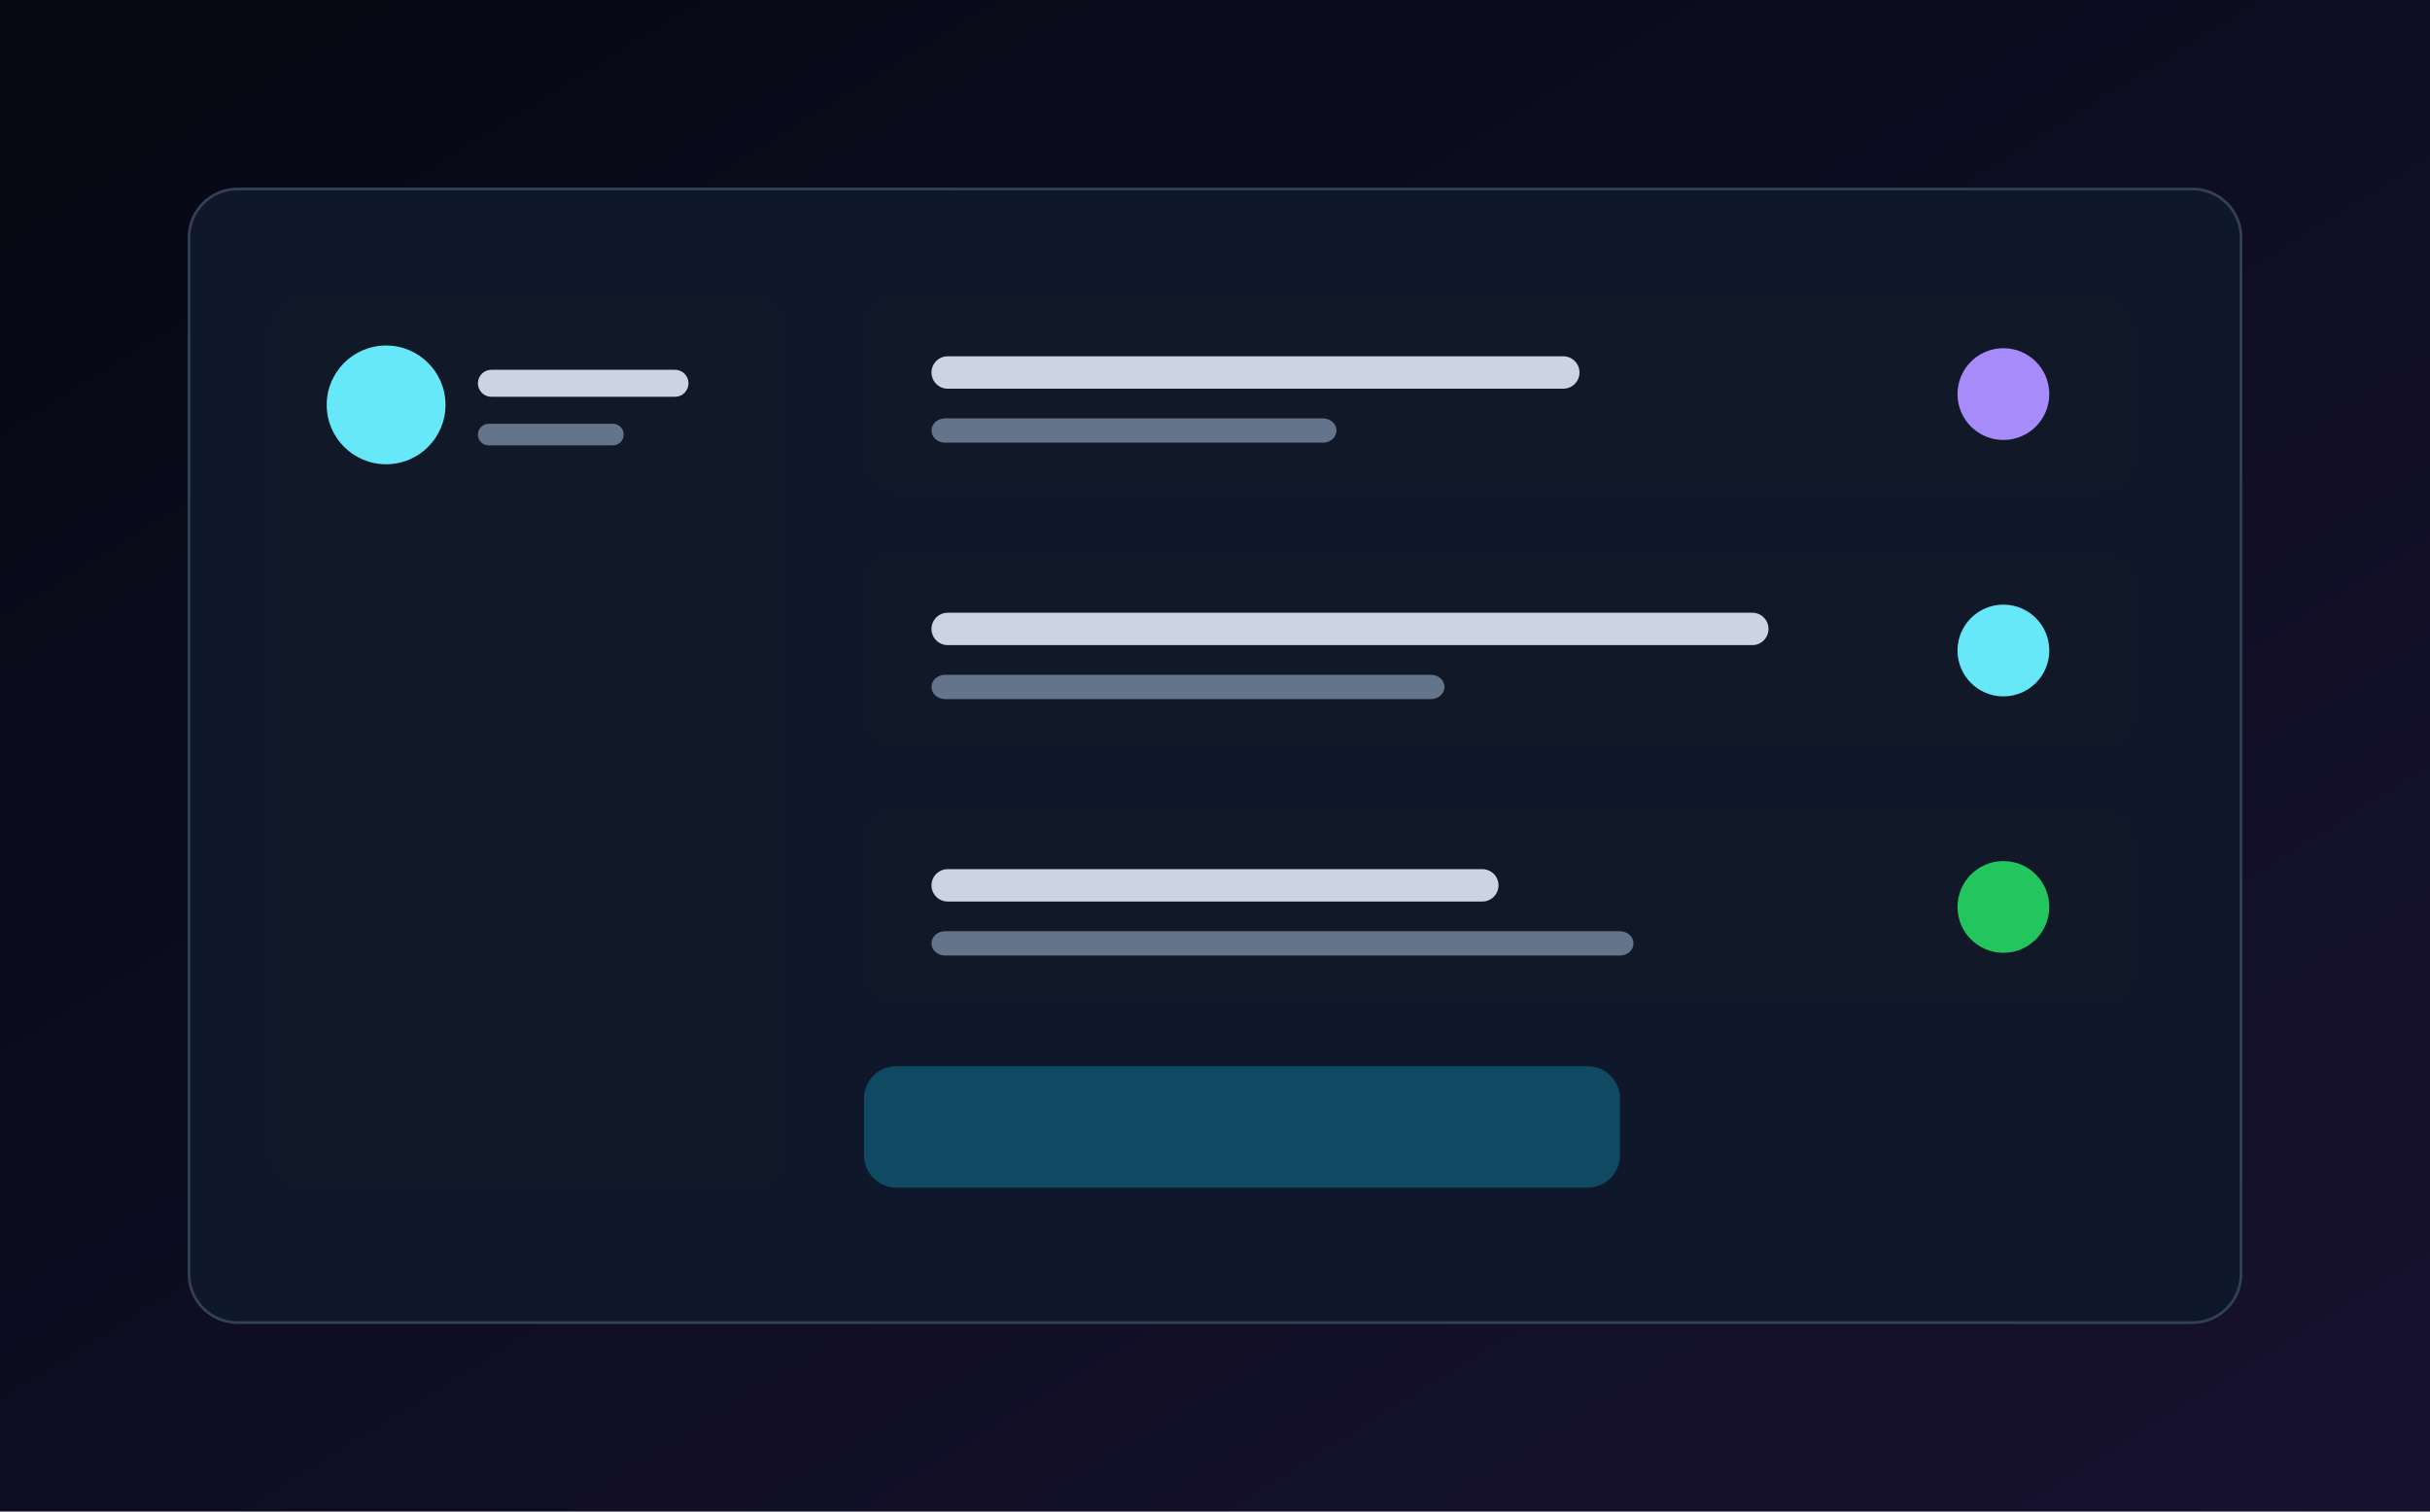
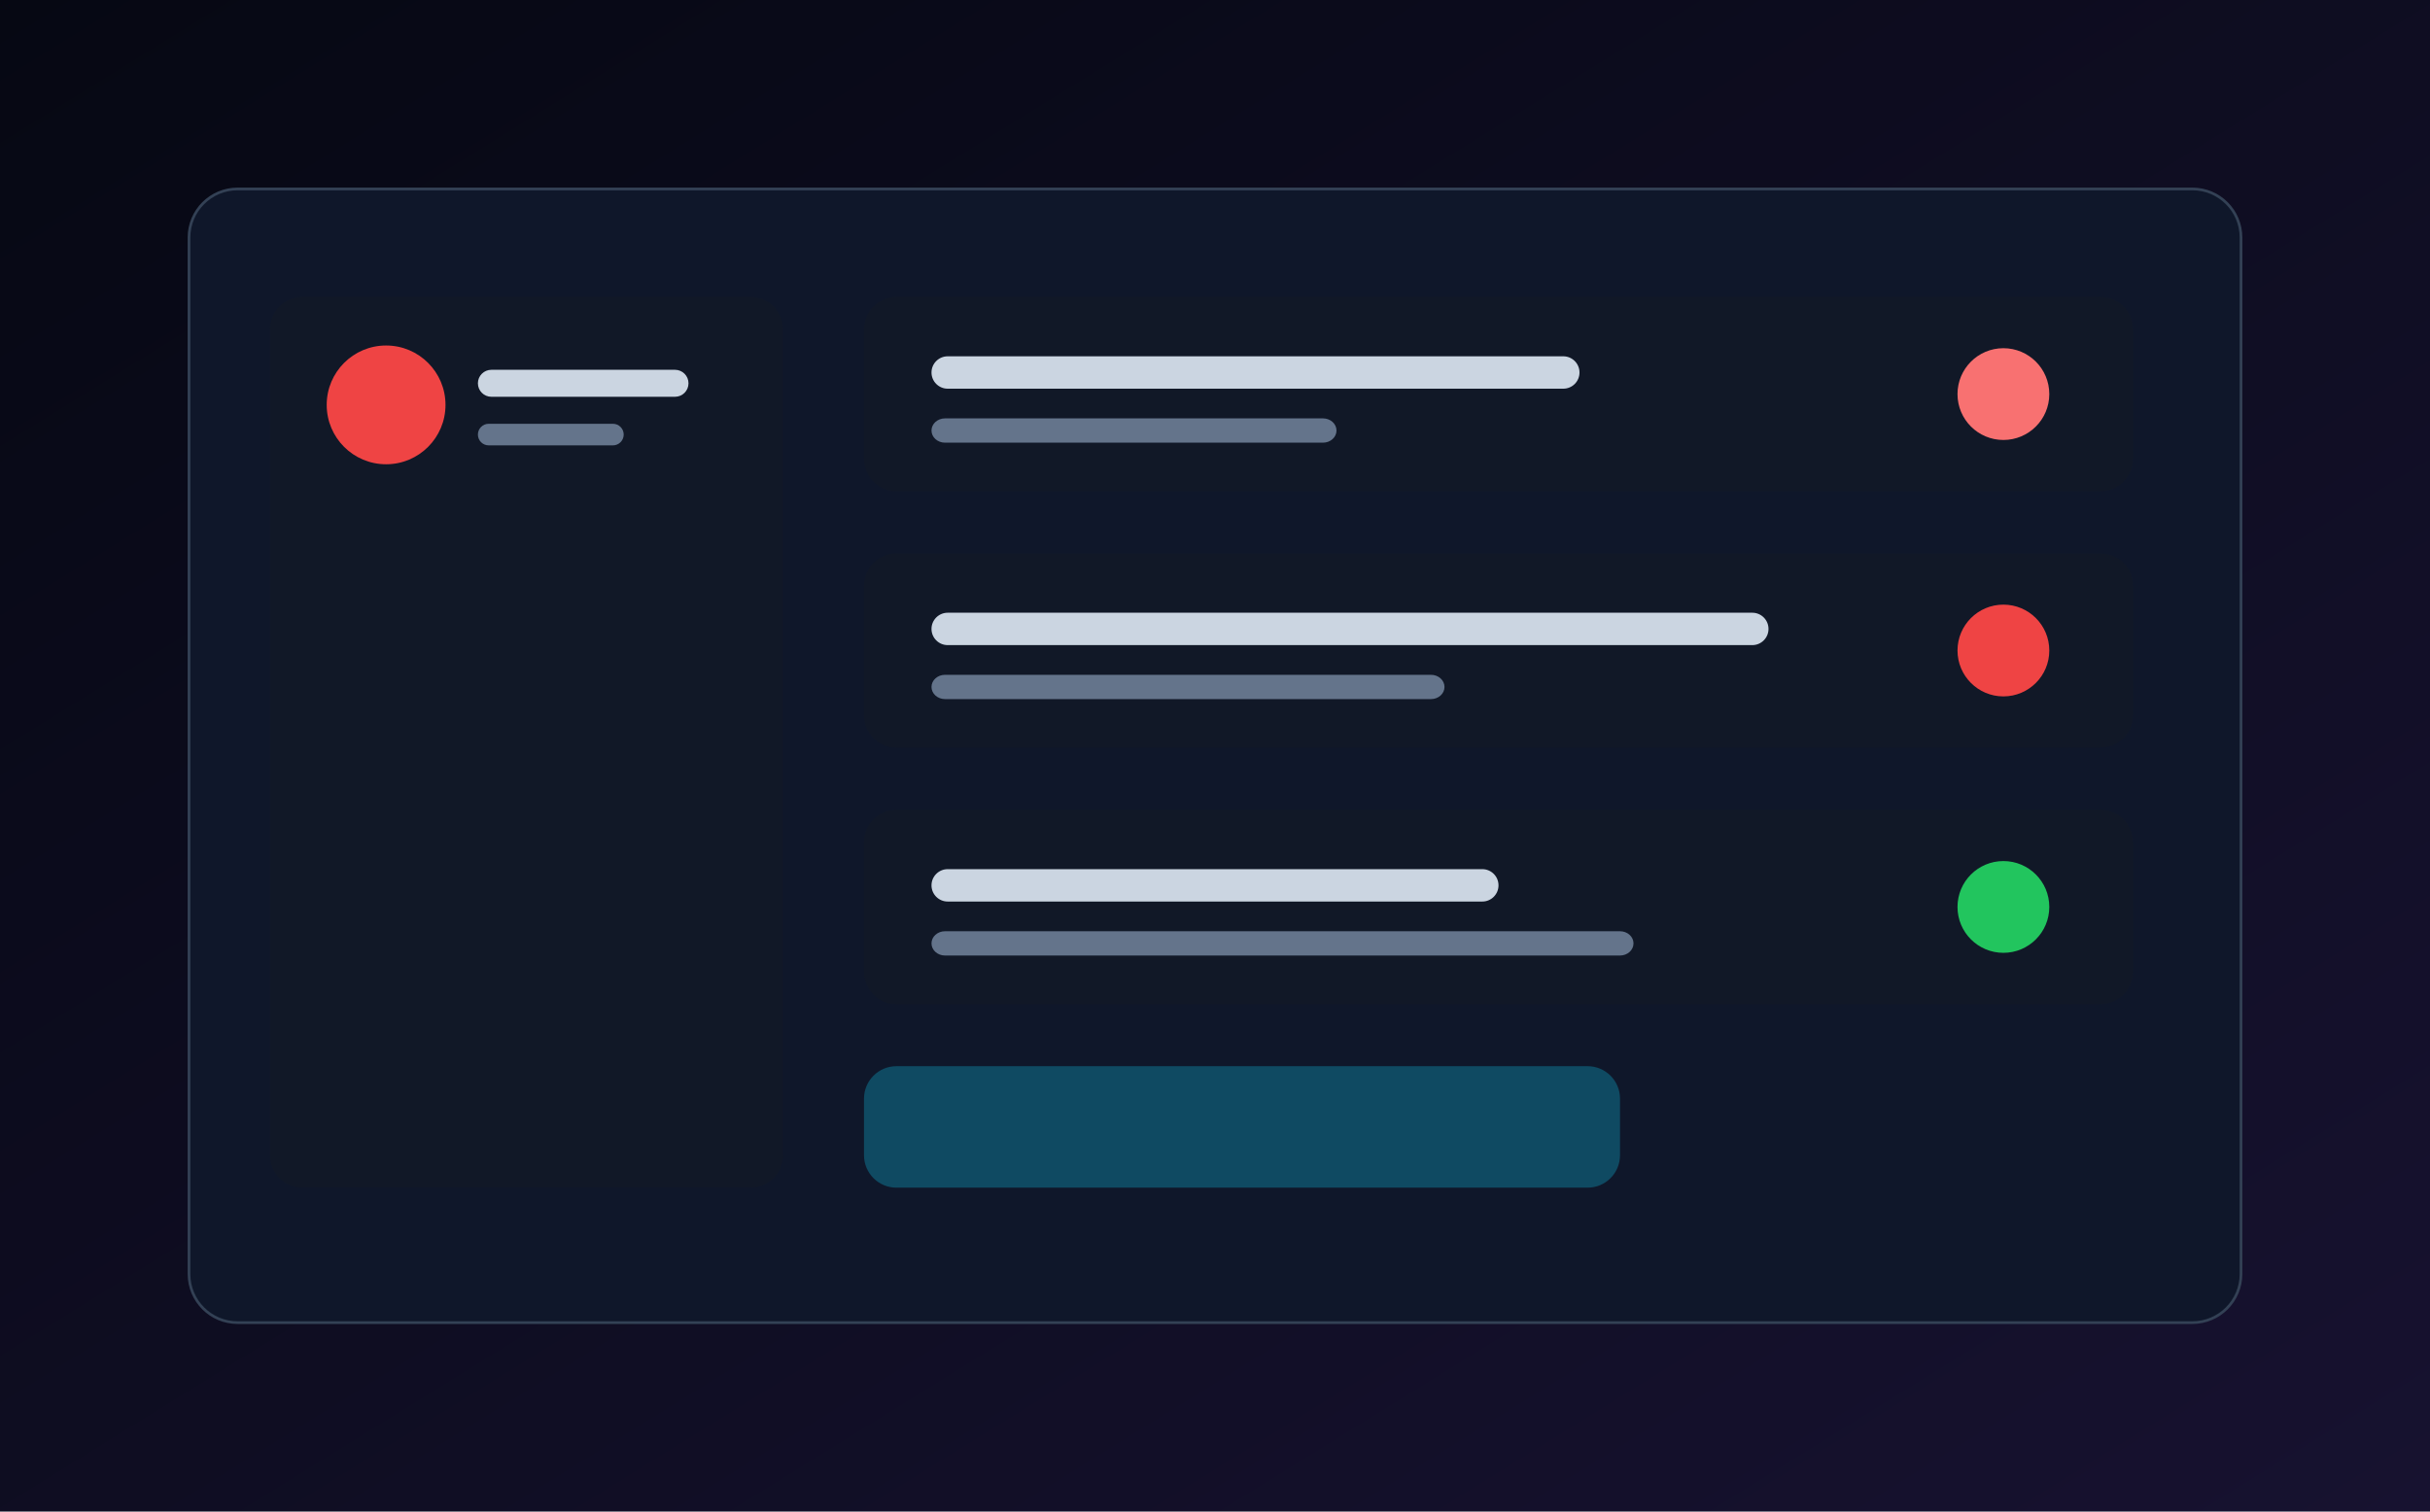
<svg xmlns="http://www.w3.org/2000/svg" width="900" height="560" viewBox="0 0 900 560">
  <defs>
    <linearGradient id="bg" x1="0" x2="1" y1="0" y2="1">
      <stop stop-color="#060813" />
      <stop offset="1" stop-color="#171230" />
    </linearGradient>
  </defs>
  <rect width="900" height="560" fill="url(#bg)" />
  <rect x="70" y="70" width="760" height="420" rx="18" fill="#0f172a" stroke="#334155" />
  <rect x="100" y="110" width="190" height="330" rx="12" fill="#111827" />
  <rect x="320" y="110" width="470" height="72" rx="12" fill="#111827" />
  <rect x="320" y="205" width="470" height="72" rx="12" fill="#111827" />
  <rect x="320" y="300" width="470" height="72" rx="12" fill="#111827" />
  <rect x="320" y="395" width="280" height="45" rx="12" fill="#0e7490" opacity=".55" />
-   <circle cx="143" cy="150" r="22" fill="#67e8f9" />
+   <circle cx="143" cy="150" r="22" fill="#ef4444" />
  <rect x="177" y="137" width="78" height="10" rx="5" fill="#cbd5e1" />
  <rect x="177" y="157" width="54" height="8" rx="4" fill="#64748b" />
  <rect x="345" y="132" width="240" height="12" rx="6" fill="#cbd5e1" />
  <rect x="345" y="155" width="150" height="9" rx="5" fill="#64748b" />
  <rect x="345" y="227" width="310" height="12" rx="6" fill="#cbd5e1" />
  <rect x="345" y="250" width="190" height="9" rx="5" fill="#64748b" />
  <rect x="345" y="322" width="210" height="12" rx="6" fill="#cbd5e1" />
  <rect x="345" y="345" width="260" height="9" rx="5" fill="#64748b" />
-   <circle cx="742" cy="146" r="17" fill="#a78bfa" />
-   <circle cx="742" cy="241" r="17" fill="#67e8f9" />
+   <circle cx="742" cy="146" r="17" fill="#f87171" />
+   <circle cx="742" cy="241" r="17" fill="#ef4444" />
  <circle cx="742" cy="336" r="17" fill="#22c55e" />
</svg>
